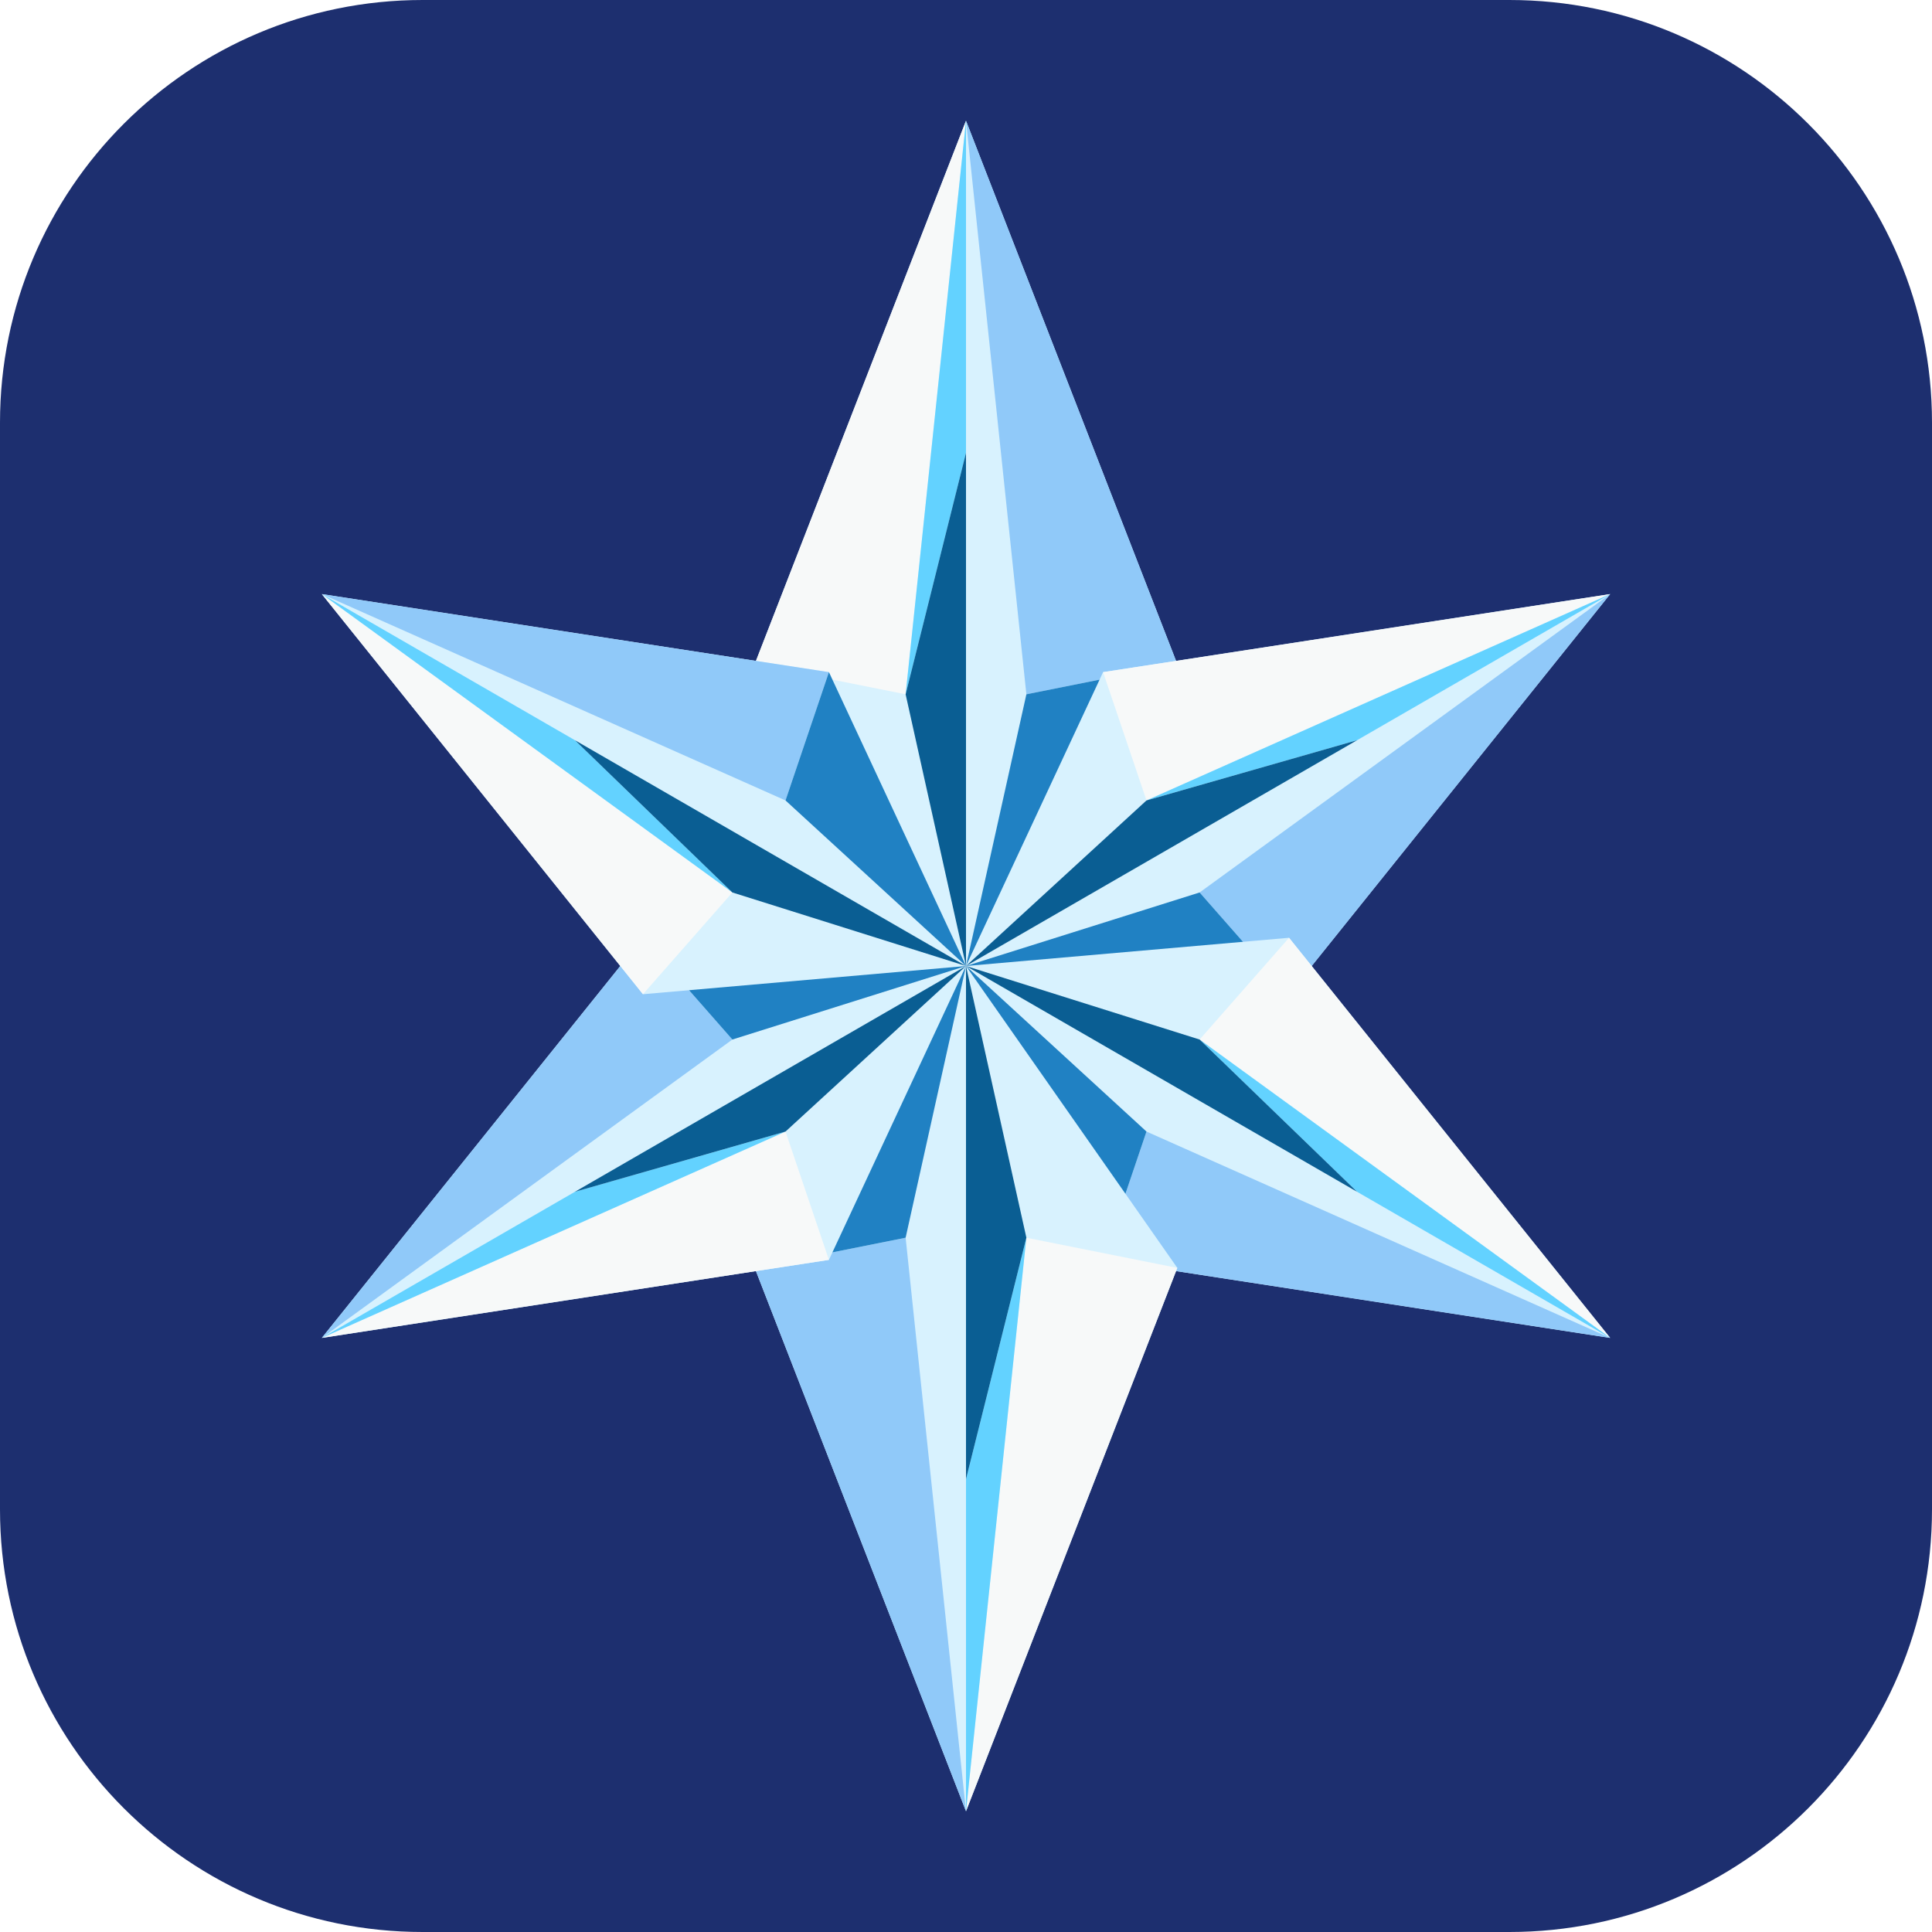
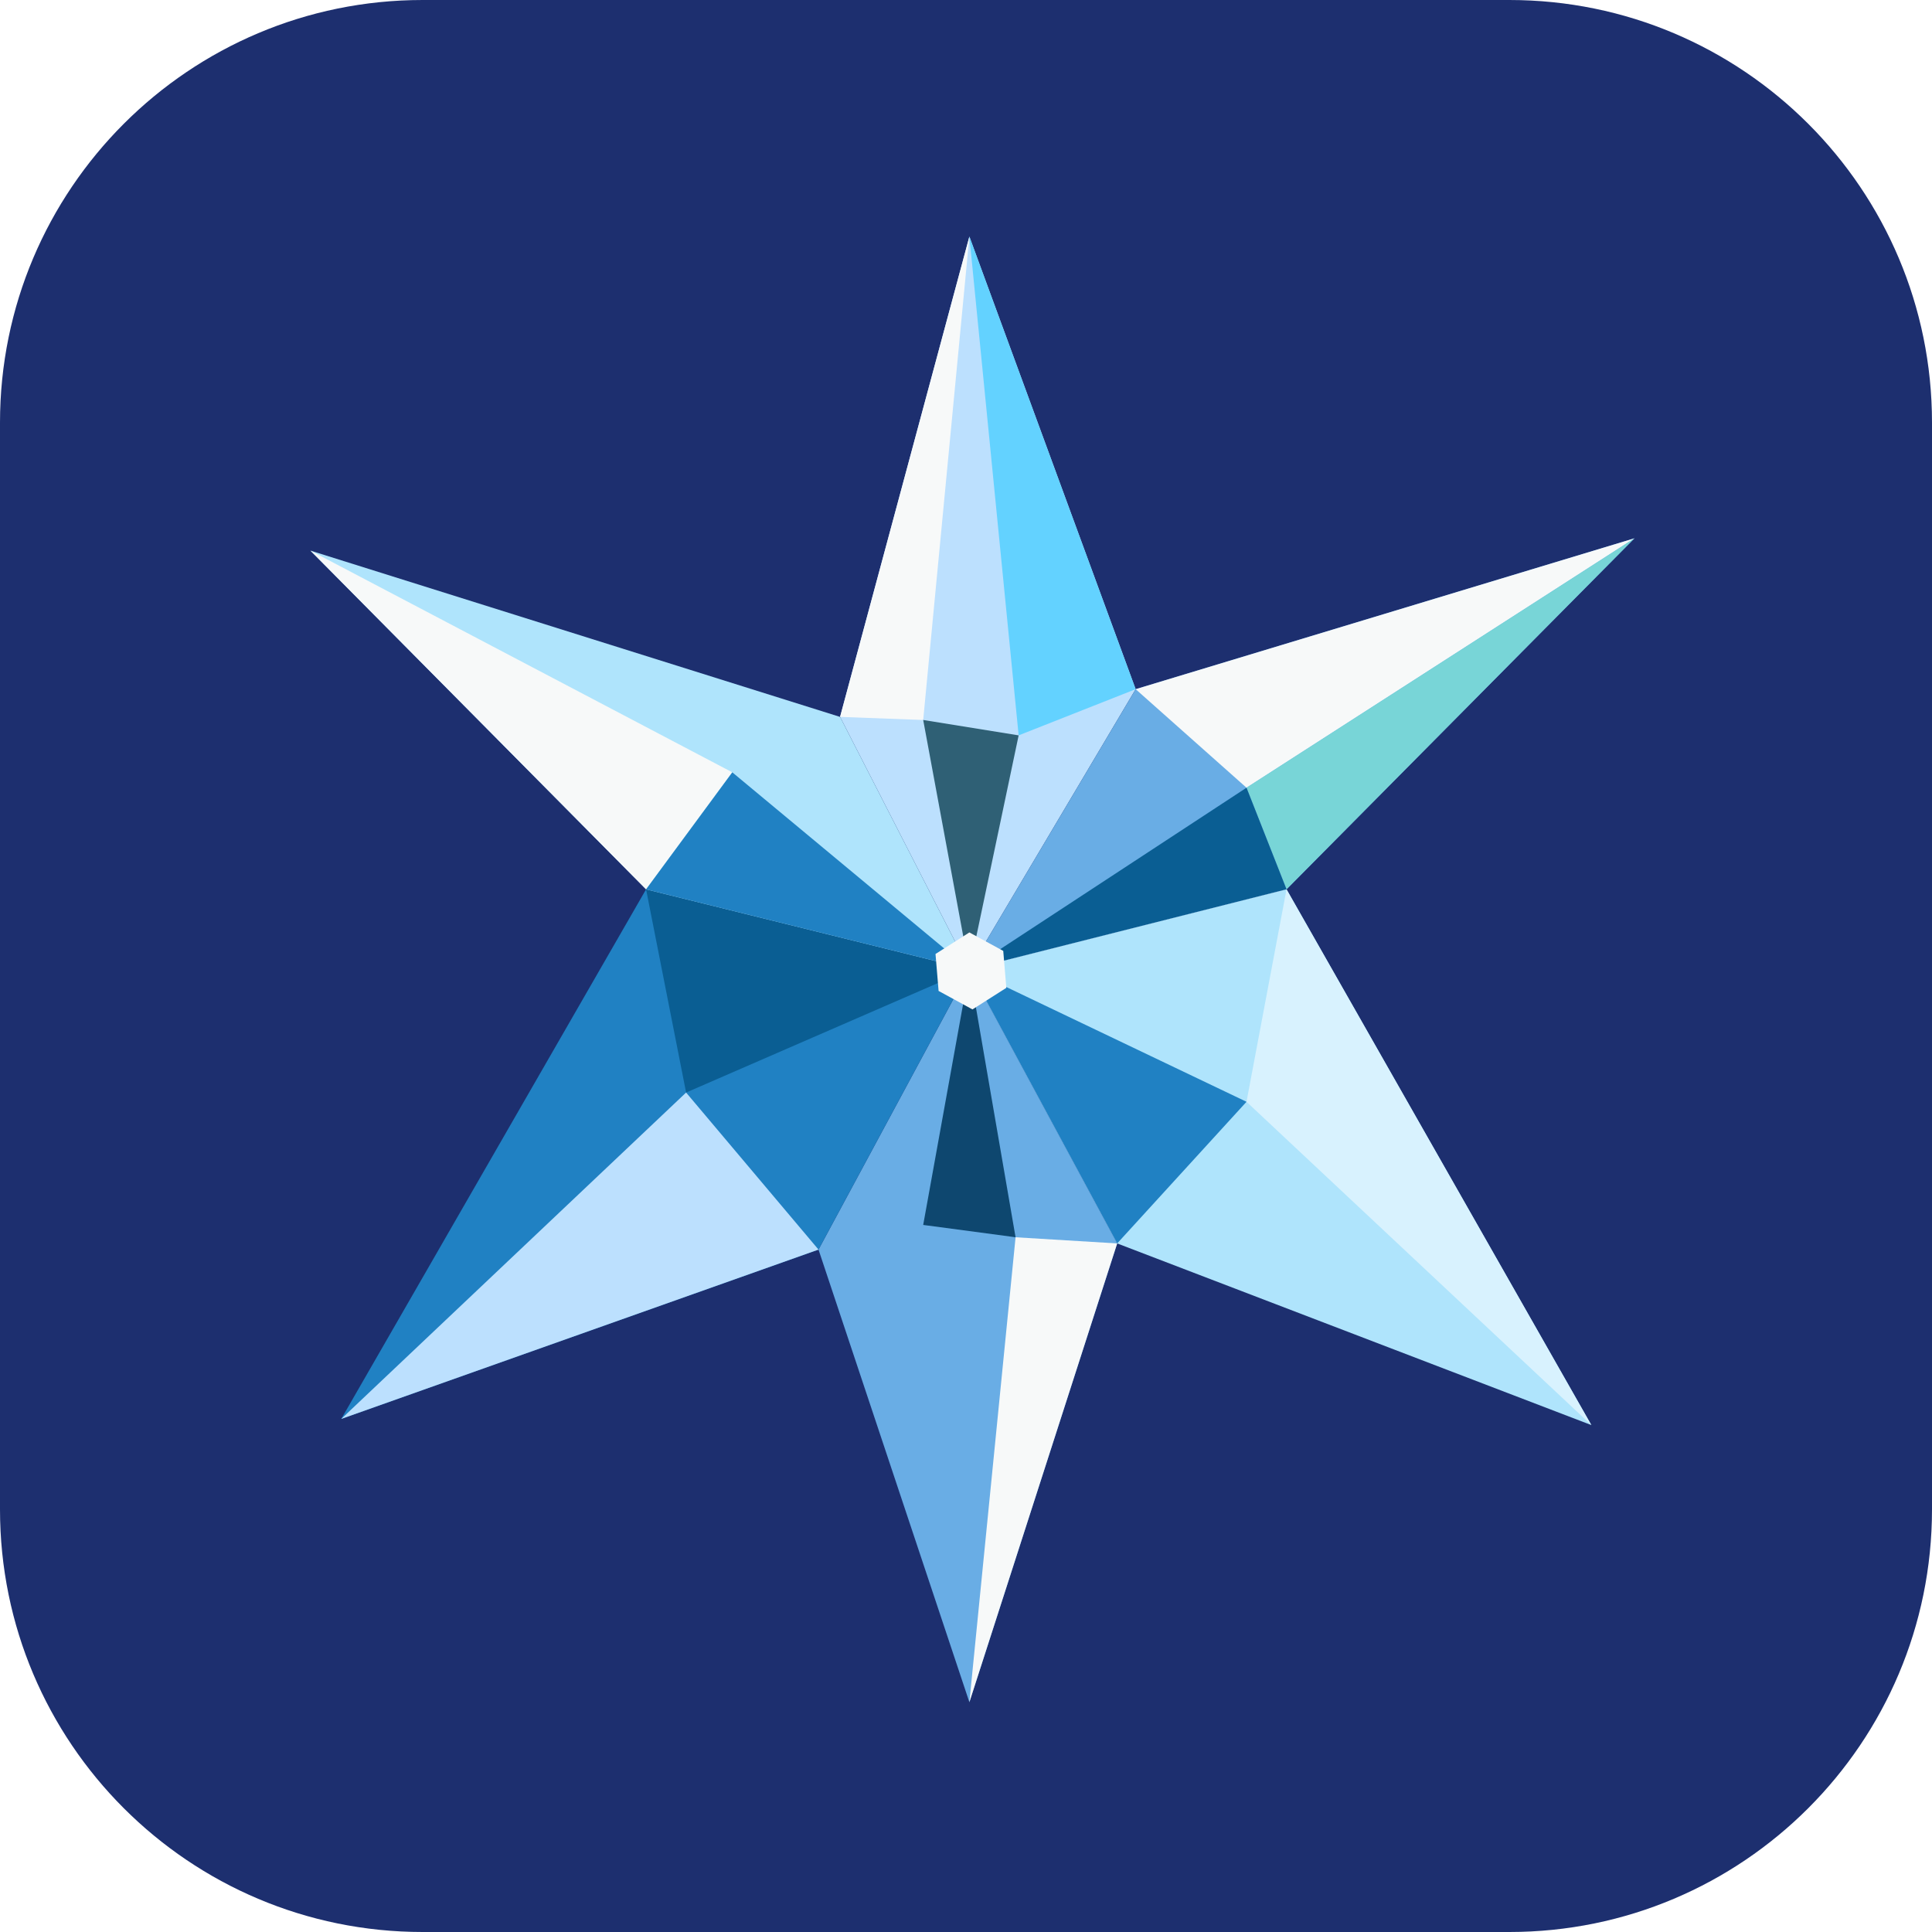
<svg xmlns="http://www.w3.org/2000/svg" viewBox="0 0 64 64" role="img" aria-labelledby="title desc">
-   <defs>
-     <g id="arm">
-       <path fill="#D8F2FE" d="m32 32-7-10 7-18 7 18Z" />
-       <path fill="#F7F9F9" d="m32 4-7 18 5 1Z" />
-       <path fill="#63D2FF" d="m32 4-2 19 2-8Z" />
-       <path fill="#90C9F9" d="m32 4 7 18-5 1Z" />
-       <path fill="#0A5E93" d="m32 32-2-9 2-8Z" />
-       <path fill="#2081C3" d="m32 32 2-9 5-1Z" />
-     </g>
-   </defs>
  <rect width="64" height="64" rx="14" fill="#1D2F6F" />
-   <g>
-     <use href="#arm" />
-     <use href="#arm" transform="translate(32 32) rotate(60) scale(.88) translate(-32 -32)" />
-     <use href="#arm" transform="translate(32 32) rotate(120) scale(.88) translate(-32 -32)" />
-     <use href="#arm" transform="rotate(180 32 32)" />
-     <use href="#arm" transform="translate(32 32) rotate(240) scale(.88) translate(-32 -32)" />
-     <use href="#arm" transform="translate(32 32) rotate(300) scale(.88) translate(-32 -32)" />
+   <g transform="translate(6 6) scale(.102)" stroke-linejoin="round">
+     <path fill="#BCE0FE" d="m256 256-42-82 42-156 54 147Z" />
+     <path fill="#F7F9F9" d="m214 174 42-156-15 157Z" />
+     <path fill="#63D2FF" d="m256 18 54 147-38 15Z" />
+     <path fill="#2F6075" d="m256 256-15-81 31 5Z" />
+     <path fill="#69ADE5" d="m256 256 54-91 162-49-113 114Z" />
+     <path fill="#F7F9F9" d="m310 165 162-49-126 81Z" />
+     <path fill="#78D5D7" d="m472 116-113 114-13-33Z" />
+     <path fill="#0A5E93" d="m256 256 90-59 13 33Z" />
+     <path fill="#AFE4FC" d="m256 256 103-26 99 174-154-59Z" />
+     <path fill="#D8F2FE" d="m359 230 99 174-112-105Z" />
+     <path fill="#2081C3" d="m256 256 90 43-42 46Z" />
+     <path fill="#69ADE5" d="m256 256 48 89-48 149-49-147Z" />
+     <path fill="#F7F9F9" d="m304 345-48 149 15-151Z" />
+     <path fill="#0E476F" d="m256 256 15 87-30-4Z" />
+     <path fill="#2081C3" d="m256 256-49 91-155 55 99-172Z" />
+     <path fill="#BCE0FE" d="M207 347 52 402l112-106Z" />
+     <path fill="#0A5E93" d="m256 256-92 40-13-66Z" />
+     <path fill="#AFE4FC" d="m256 256-105-26L42 120l172 54Z" />
+     <path fill="#F7F9F9" d="M151 230 42 120l137 72Z" />
+     <path fill="#2081C3" d="m256 256-77-64-28 38Z" />
+     <path fill="#F7F9F9" d="m256 244 11 6 1 12-11 7-11-6-1-12Z" />
  </g>
</svg>
